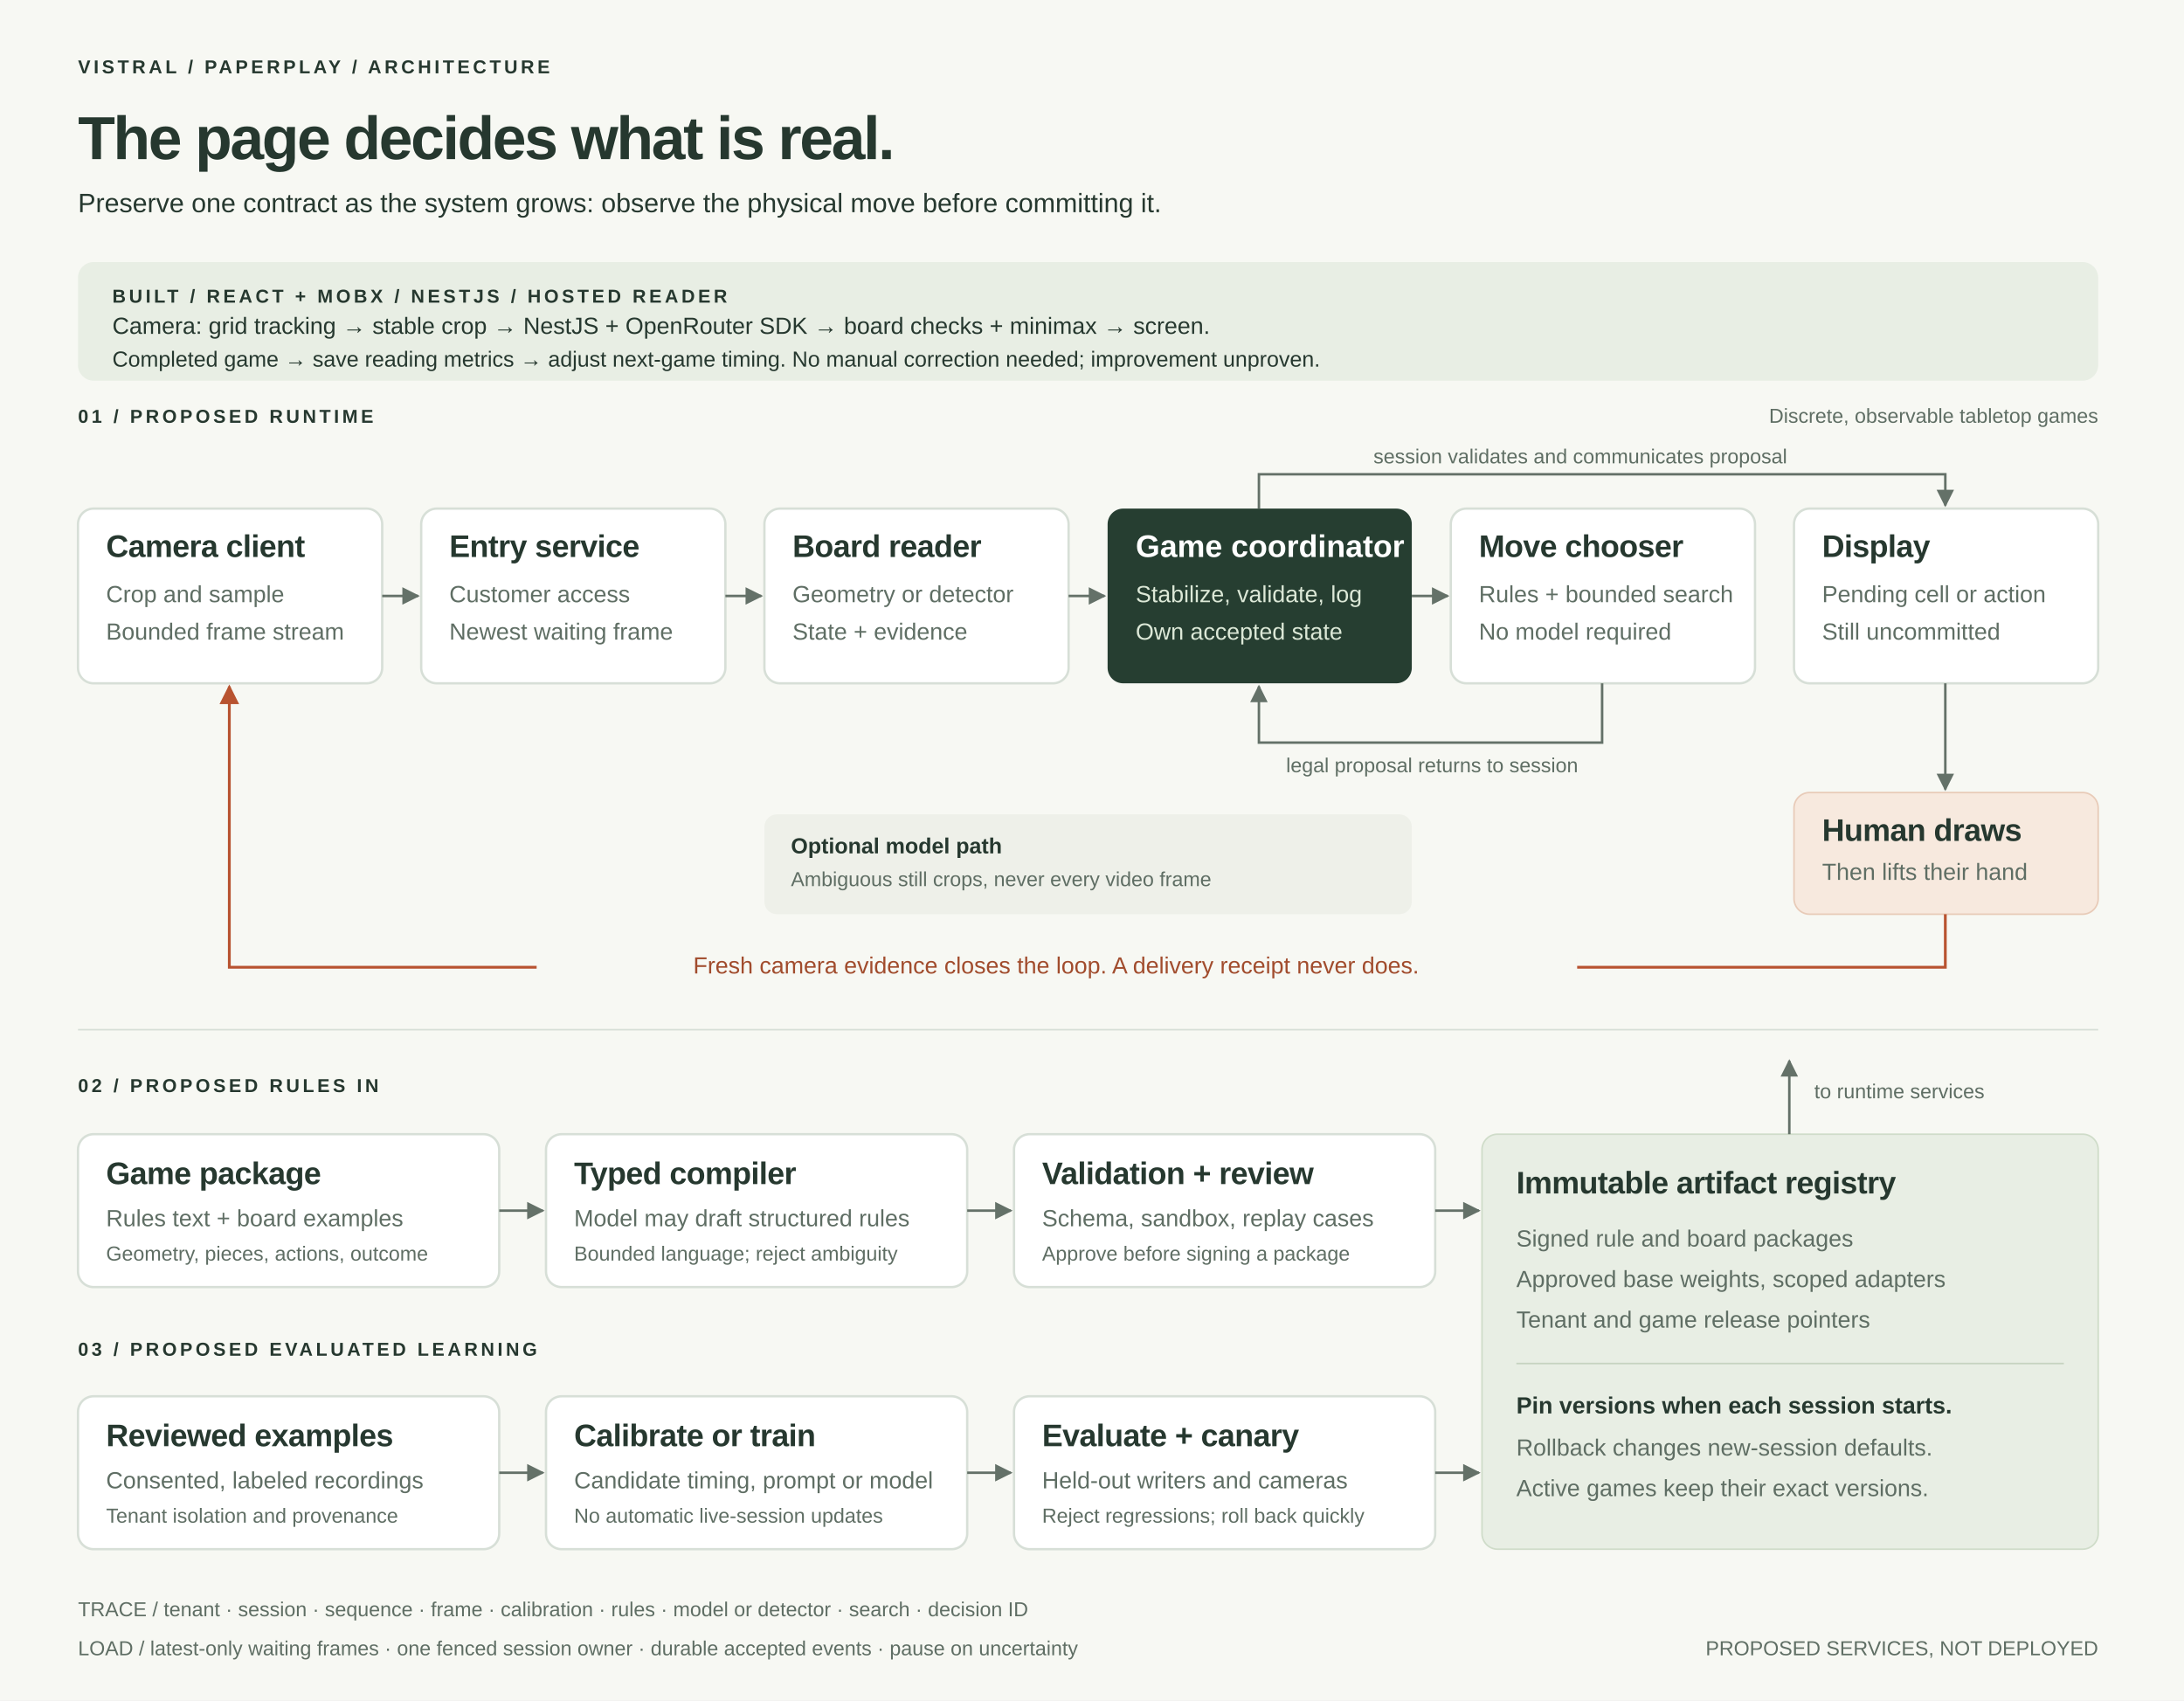
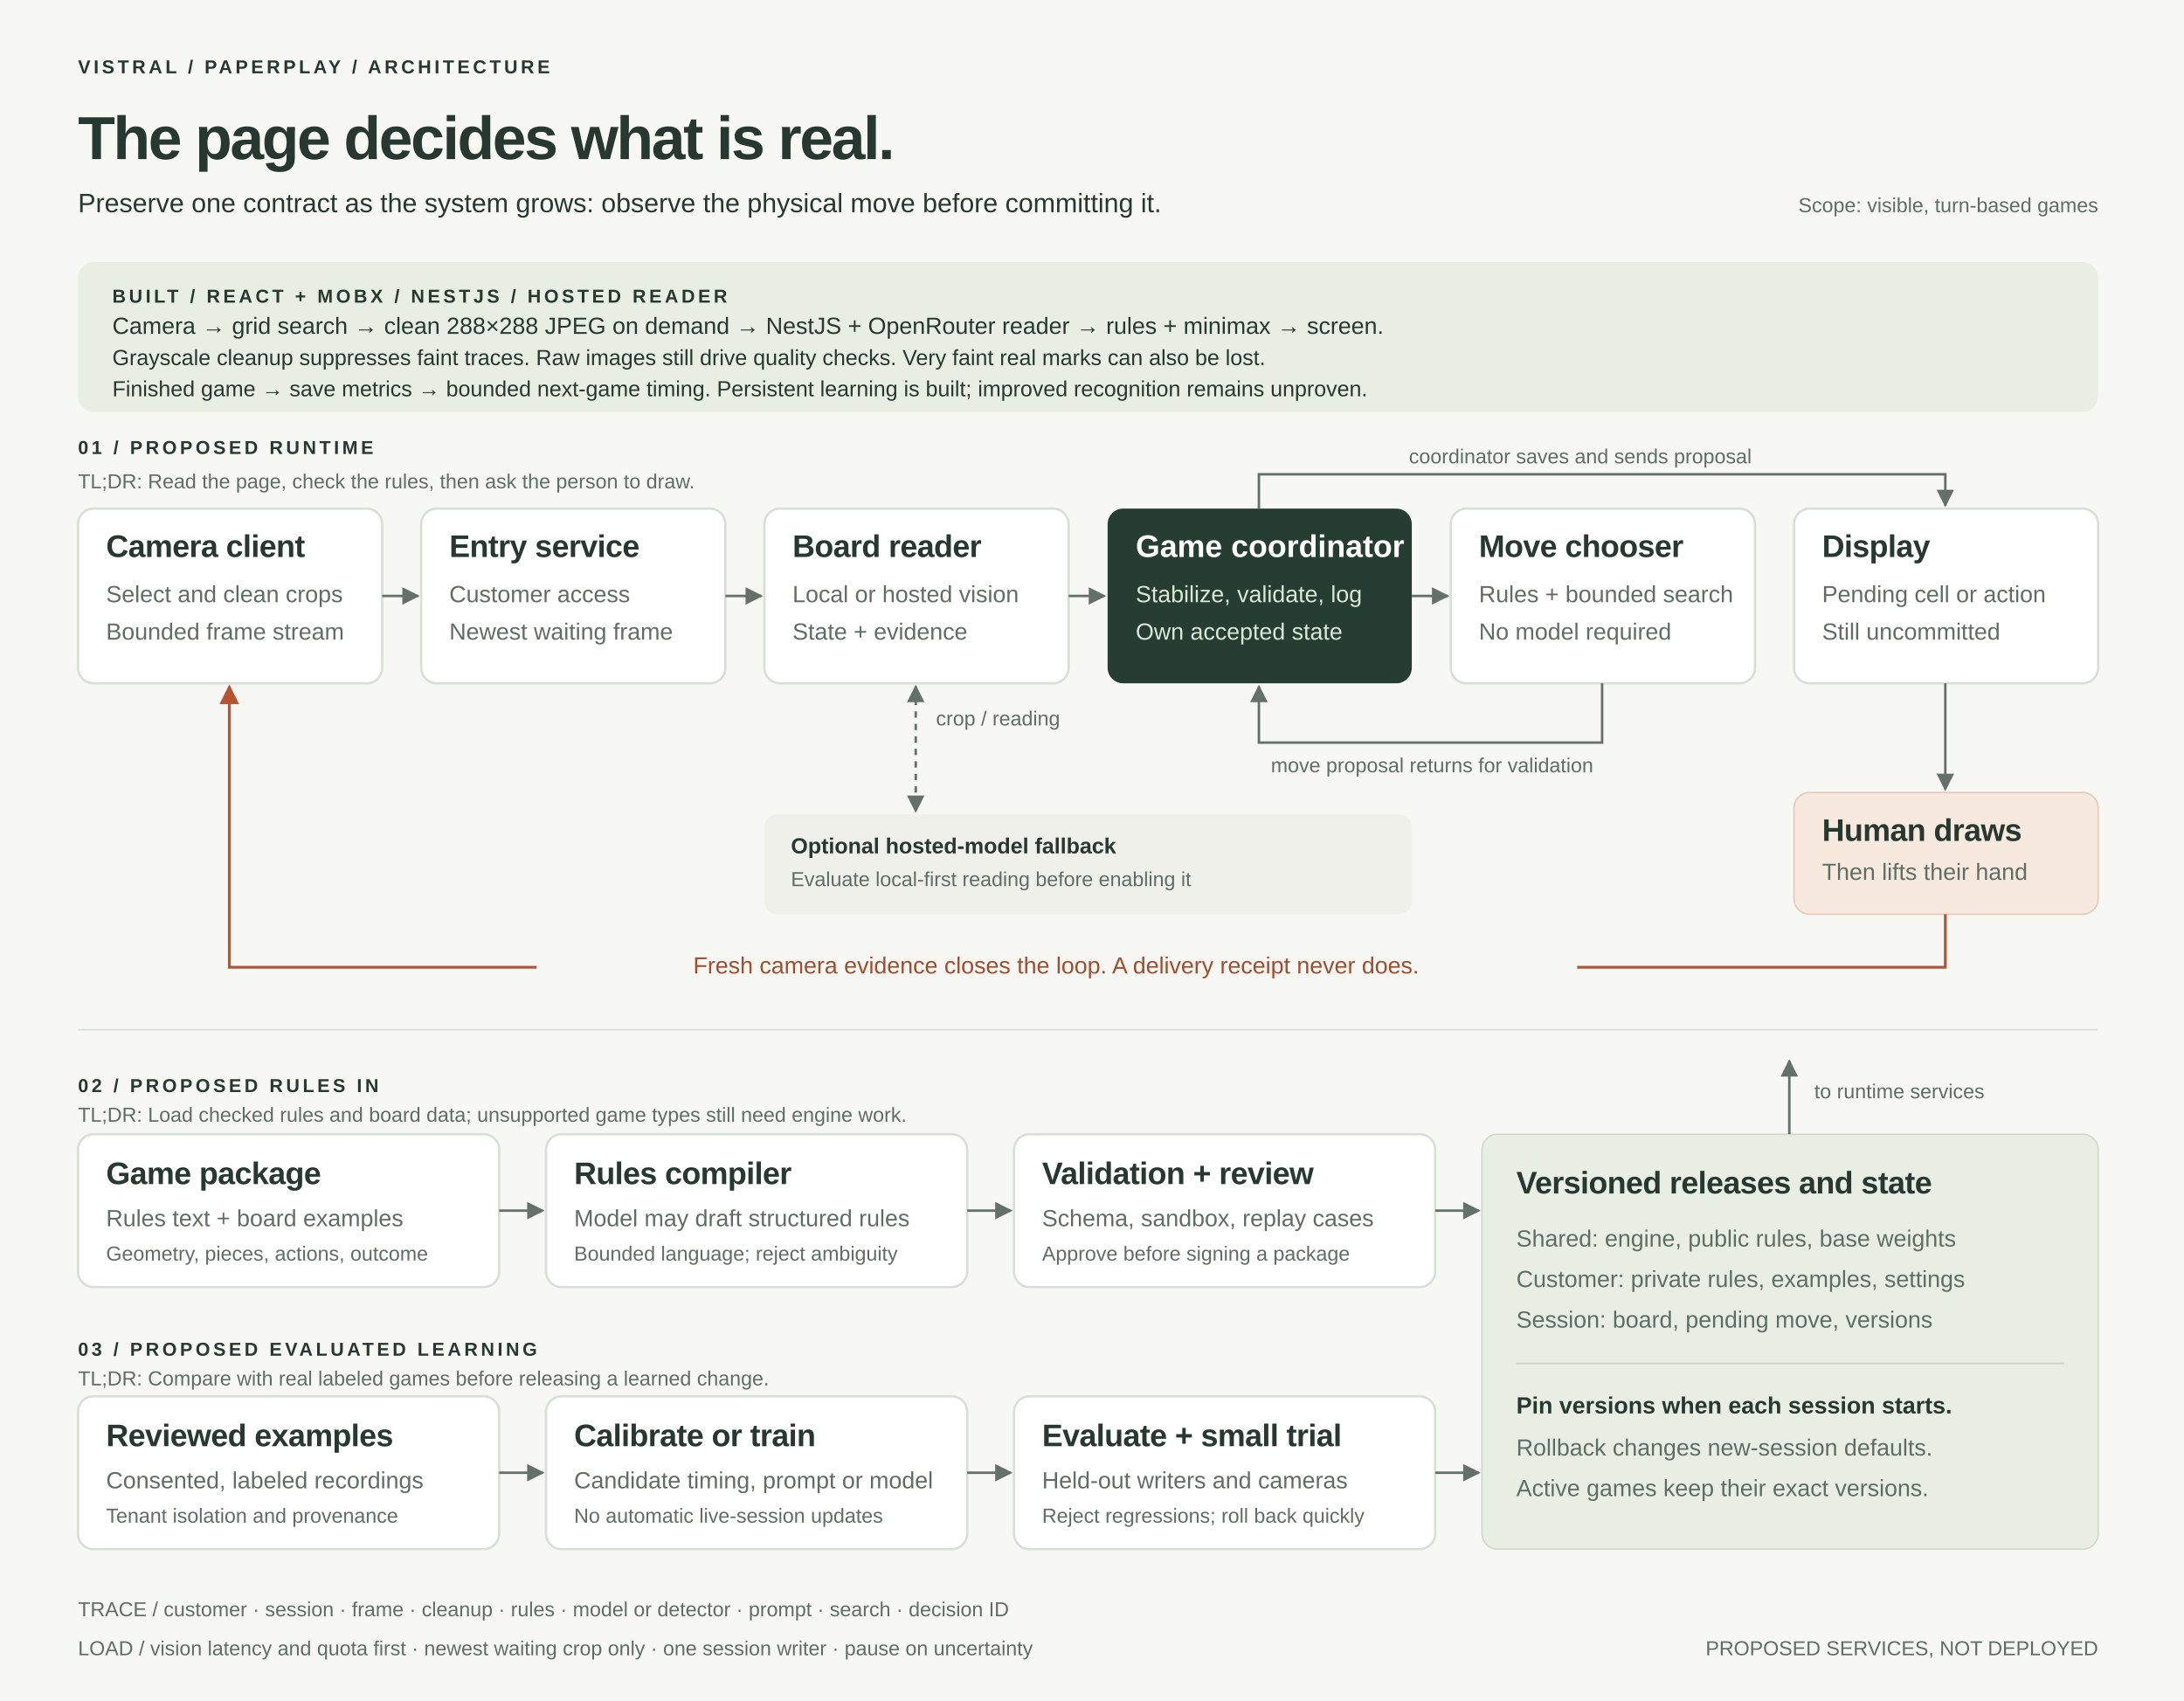
<svg xmlns="http://www.w3.org/2000/svg" width="1400" height="1090" viewBox="0 0 1400 1090" role="img" aria-labelledby="title desc">
  <defs>
    <marker id="arrow" viewBox="0 0 10 10" refX="9" refY="5" markerWidth="7" markerHeight="7" orient="auto-start-reverse">
      <path d="M0 0L10 5L0 10Z" fill="#647168" />
    </marker>
    <marker id="orangeArrow" viewBox="0 0 10 10" refX="9" refY="5" markerWidth="7" markerHeight="7" orient="auto-start-reverse">
      <path d="M0 0L10 5L0 10Z" fill="#b85330" />
    </marker>
    <style>
      text {font-family:Arial,Helvetica,sans-serif; fill:#26382f}
      .eyebrow {font-size:12px;font-weight:700;letter-spacing:2px}
      .heading {font-size:20px;font-weight:700;letter-spacing:-.3px}
      .body {font-size:15px;fill:#5f6e64}
      .label {font-size:13px;fill:#5f6e64}
      .box {fill:#fff;stroke:#d7dfd7;stroke-width:1.5}
      .connector {fill:none;stroke:#647168;stroke-width:1.6;marker-end:url(#arrow)}
    </style>
  </defs>
  <rect width="1400" height="1090" fill="#f7f8f3" />
  <text x="50" y="47" class="eyebrow">VISTRAL / PAPERPLAY / ARCHITECTURE</text>
  <text x="50" y="102" font-size="39" font-weight="700" letter-spacing="-1.3">The page decides what is real.</text>
  <text x="50" y="136" font-size="17" fill="#5f6e64">Preserve one contract as the system grows: observe the physical move before committing it.</text>
-   <rect x="50" y="168" width="1295" height="76" rx="10" fill="#e8eee4" />
+   <rect x="50" y="168" width="1295" height="96" rx="10" fill="#e8eee4" />
  <text x="72" y="194" class="eyebrow">BUILT / REACT + MOBX / NESTJS / HOSTED READER</text>
-   <text x="72" y="214" font-size="15">Camera: grid tracking → stable crop → NestJS + OpenRouter SDK → board checks + minimax → screen.</text>
-   <text x="72" y="235" font-size="14">Completed game → save reading metrics → adjust next-game timing. No manual correction needed; improvement unproven.</text>
-   <text x="50" y="271" class="eyebrow">01 / PROPOSED RUNTIME</text>
-   <text x="1345" y="271" class="label" text-anchor="end">Discrete, observable tabletop games</text>
+   <text x="72" y="214" font-size="15">Camera → grid search → clean 288×288 JPEG on demand → NestJS + OpenRouter reader → rules + minimax → screen.</text>
+   <text x="72" y="234" font-size="14">Grayscale cleanup suppresses faint traces. Raw images still drive quality checks. Very faint real marks can also be lost.</text>
+   <text x="72" y="254" font-size="14">Finished game → save metrics → bounded next-game timing. Persistent learning is built; improved recognition remains unproven.</text>
+   <text x="50" y="291" class="eyebrow">01 / PROPOSED RUNTIME</text>
+   <text x="1345" y="136" class="label" text-anchor="end">Scope: visible, turn-based games</text>
+   <text x="50" y="313" class="label">TL;DR: Read the page, check the rules, then ask the person to draw.</text>
  <g transform="translate(50 326)">
    <rect class="box" width="195" height="112" rx="10" />
    <text x="18" y="31" class="heading">Camera client</text>
-     <text x="18" y="60" class="body">Crop and sample</text>
+     <text x="18" y="60" class="body">Select and clean crops</text>
    <text x="18" y="84" class="body">Bounded frame stream</text>
  </g>
  <g transform="translate(270 326)">
    <rect class="box" width="195" height="112" rx="10" />
    <text x="18" y="31" class="heading">Entry service</text>
    <text x="18" y="60" class="body">Customer access</text>
    <text x="18" y="84" class="body">Newest waiting frame</text>
  </g>
  <g transform="translate(490 326)">
    <rect class="box" width="195" height="112" rx="10" />
    <text x="18" y="31" class="heading">Board reader</text>
-     <text x="18" y="60" class="body">Geometry or detector</text>
+     <text x="18" y="60" class="body">Local or hosted vision</text>
    <text x="18" y="84" class="body">State + evidence</text>
  </g>
  <g transform="translate(710 326)">
    <rect width="195" height="112" rx="10" fill="#263e31" />
    <text x="18" y="31" font-size="20" font-weight="700" style="fill:#fff">Game coordinator</text>
    <text x="18" y="60" font-size="15" style="fill:#dce8d7">Stabilize, validate, log</text>
    <text x="18" y="84" font-size="15" style="fill:#dce8d7">Own accepted state</text>
  </g>
  <g transform="translate(930 326)">
    <rect class="box" width="195" height="112" rx="10" />
    <text x="18" y="31" class="heading">Move chooser</text>
    <text x="18" y="60" class="body">Rules + bounded search</text>
    <text x="18" y="84" class="body">No model required</text>
  </g>
  <g transform="translate(1150 326)">
    <rect class="box" width="195" height="112" rx="10" />
    <text x="18" y="31" class="heading">Display</text>
    <text x="18" y="60" class="body">Pending cell or action</text>
    <text x="18" y="84" class="body">Still uncommitted</text>
  </g>
  <g class="connector">
    <path d="M245 382H268" />
    <path d="M465 382H488" />
    <path d="M685 382H708" />
    <path d="M905 382H928" />
    <path d="M807 326V304H1247V324" />
    <path d="M1027 438V476H807V440" />
    <path d="M1247 438V506" />
  </g>
-   <text x="1013" y="297" class="label" text-anchor="middle">session validates and communicates proposal</text>
-   <text x="918" y="495" class="label" text-anchor="middle">legal proposal returns to session</text>
+   <text x="1013" y="297" class="label" text-anchor="middle">coordinator saves and sends proposal</text>
+   <text x="918" y="495" class="label" text-anchor="middle">move proposal returns for validation</text>
  <rect x="490" y="522" width="415" height="64" rx="8" fill="#eef0e9" />
-   <text x="507" y="547" font-size="14" font-weight="700">Optional model path</text>
-   <text x="507" y="568" class="label">Ambiguous still crops, never every video frame</text>
+   <path d="M587 440V520" class="connector" stroke-dasharray="4 4" marker-start="url(#arrow)" />
+   <text x="600" y="465" class="label">crop / reading</text>
+   <text x="507" y="547" font-size="14" font-weight="700">Optional hosted-model fallback</text>
+   <text x="507" y="568" class="label">Evaluate local-first reading before enabling it</text>
  <rect x="1150" y="508" width="195" height="78" rx="10" fill="#f7e9de" stroke="#e8cbb8" />
  <text x="1168" y="539" class="heading">Human draws</text>
  <text x="1168" y="564" class="body">Then lifts their hand</text>
  <path d="M1247 586V620H147V440" fill="none" stroke="#b85330" stroke-width="1.8" marker-end="url(#orangeArrow)" />
  <rect x="344" y="605" width="667" height="28" rx="8" fill="#f7f8f3" />
  <text x="677" y="624" text-anchor="middle" font-size="15" style="fill:#a14c2d">Fresh camera evidence closes the loop. A delivery receipt never does.</text>
  <path d="M50 660H1345" stroke="#d7dfd7" />
  <text x="50" y="700" class="eyebrow">02 / PROPOSED RULES IN</text>
+   <text x="50" y="719" class="label">TL;DR: Load checked rules and board data; unsupported game types still need engine work.</text>
  <g transform="translate(50 727)">
    <rect class="box" width="270" height="98" rx="10" />
    <text x="18" y="32" class="heading">Game package</text>
    <text x="18" y="59" class="body">Rules text + board examples</text>
    <text x="18" y="81" class="label">Geometry, pieces, actions, outcome</text>
  </g>
  <g transform="translate(350 727)">
    <rect class="box" width="270" height="98" rx="10" />
-     <text x="18" y="32" class="heading">Typed compiler</text>
+     <text x="18" y="32" class="heading">Rules compiler</text>
    <text x="18" y="59" class="body">Model may draft structured rules</text>
    <text x="18" y="81" class="label">Bounded language; reject ambiguity</text>
  </g>
  <g transform="translate(650 727)">
    <rect class="box" width="270" height="98" rx="10" />
    <text x="18" y="32" class="heading">Validation + review</text>
    <text x="18" y="59" class="body">Schema, sandbox, replay cases</text>
    <text x="18" y="81" class="label">Approve before signing a package</text>
  </g>
  <g class="connector">
    <path d="M320 776H348" />
    <path d="M620 776H648" />
    <path d="M920 776H948" />
  </g>
  <text x="50" y="869" class="eyebrow">03 / PROPOSED EVALUATED LEARNING</text>
+   <text x="50" y="888" class="label">TL;DR: Compare with real labeled games before releasing a learned change.</text>
  <g transform="translate(50 895)">
    <rect class="box" width="270" height="98" rx="10" />
    <text x="18" y="32" class="heading">Reviewed examples</text>
    <text x="18" y="59" class="body">Consented, labeled recordings</text>
    <text x="18" y="81" class="label">Tenant isolation and provenance</text>
  </g>
  <g transform="translate(350 895)">
    <rect class="box" width="270" height="98" rx="10" />
    <text x="18" y="32" class="heading">Calibrate or train</text>
    <text x="18" y="59" class="body">Candidate timing, prompt or model</text>
    <text x="18" y="81" class="label">No automatic live-session updates</text>
  </g>
  <g transform="translate(650 895)">
    <rect class="box" width="270" height="98" rx="10" />
-     <text x="18" y="32" class="heading">Evaluate + canary</text>
+     <text x="18" y="32" class="heading">Evaluate + small trial</text>
    <text x="18" y="59" class="body">Held-out writers and cameras</text>
    <text x="18" y="81" class="label">Reject regressions; roll back quickly</text>
  </g>
  <g class="connector">
    <path d="M320 944H348" />
    <path d="M620 944H648" />
    <path d="M920 944H948" />
  </g>
  <rect x="950" y="727" width="395" height="266" rx="10" fill="#e8eee4" stroke="#cfdcc9" />
-   <text x="972" y="765" class="heading">Immutable artifact registry</text>
-   <text x="972" y="799" class="body">Signed rule and board packages</text>
-   <text x="972" y="825" class="body">Approved base weights, scoped adapters</text>
-   <text x="972" y="851" class="body">Tenant and game release pointers</text>
+   <text x="972" y="765" class="heading">Versioned releases and state</text>
+   <text x="972" y="799" class="body">Shared: engine, public rules, base weights</text>
+   <text x="972" y="825" class="body">Customer: private rules, examples, settings</text>
+   <text x="972" y="851" class="body">Session: board, pending move, versions</text>
  <path d="M972 874H1323" stroke="#c6d3c0" />
  <text x="972" y="906" font-size="15" font-weight="700">Pin versions when each session starts.</text>
  <text x="972" y="933" class="body">Rollback changes new-session defaults.</text>
  <text x="972" y="959" class="body">Active games keep their exact versions.</text>
  <path d="M1147 727V680" class="connector" />
  <text x="1163" y="704" class="label">to runtime services</text>
-   <text x="50" y="1036" class="label">TRACE / tenant · session · sequence · frame · calibration · rules · model or detector · search · decision ID</text>
-   <text x="50" y="1061" class="label">LOAD / latest-only waiting frames · one fenced session owner · durable accepted events · pause on uncertainty</text>
+   <text x="50" y="1036" class="label">TRACE / customer · session · frame · cleanup · rules · model or detector · prompt · search · decision ID</text>
+   <text x="50" y="1061" class="label">LOAD / vision latency and quota first · newest waiting crop only · one session writer · pause on uncertainty</text>
  <text x="1345" y="1061" class="label" text-anchor="end">PROPOSED SERVICES, NOT DEPLOYED</text>
</svg>
